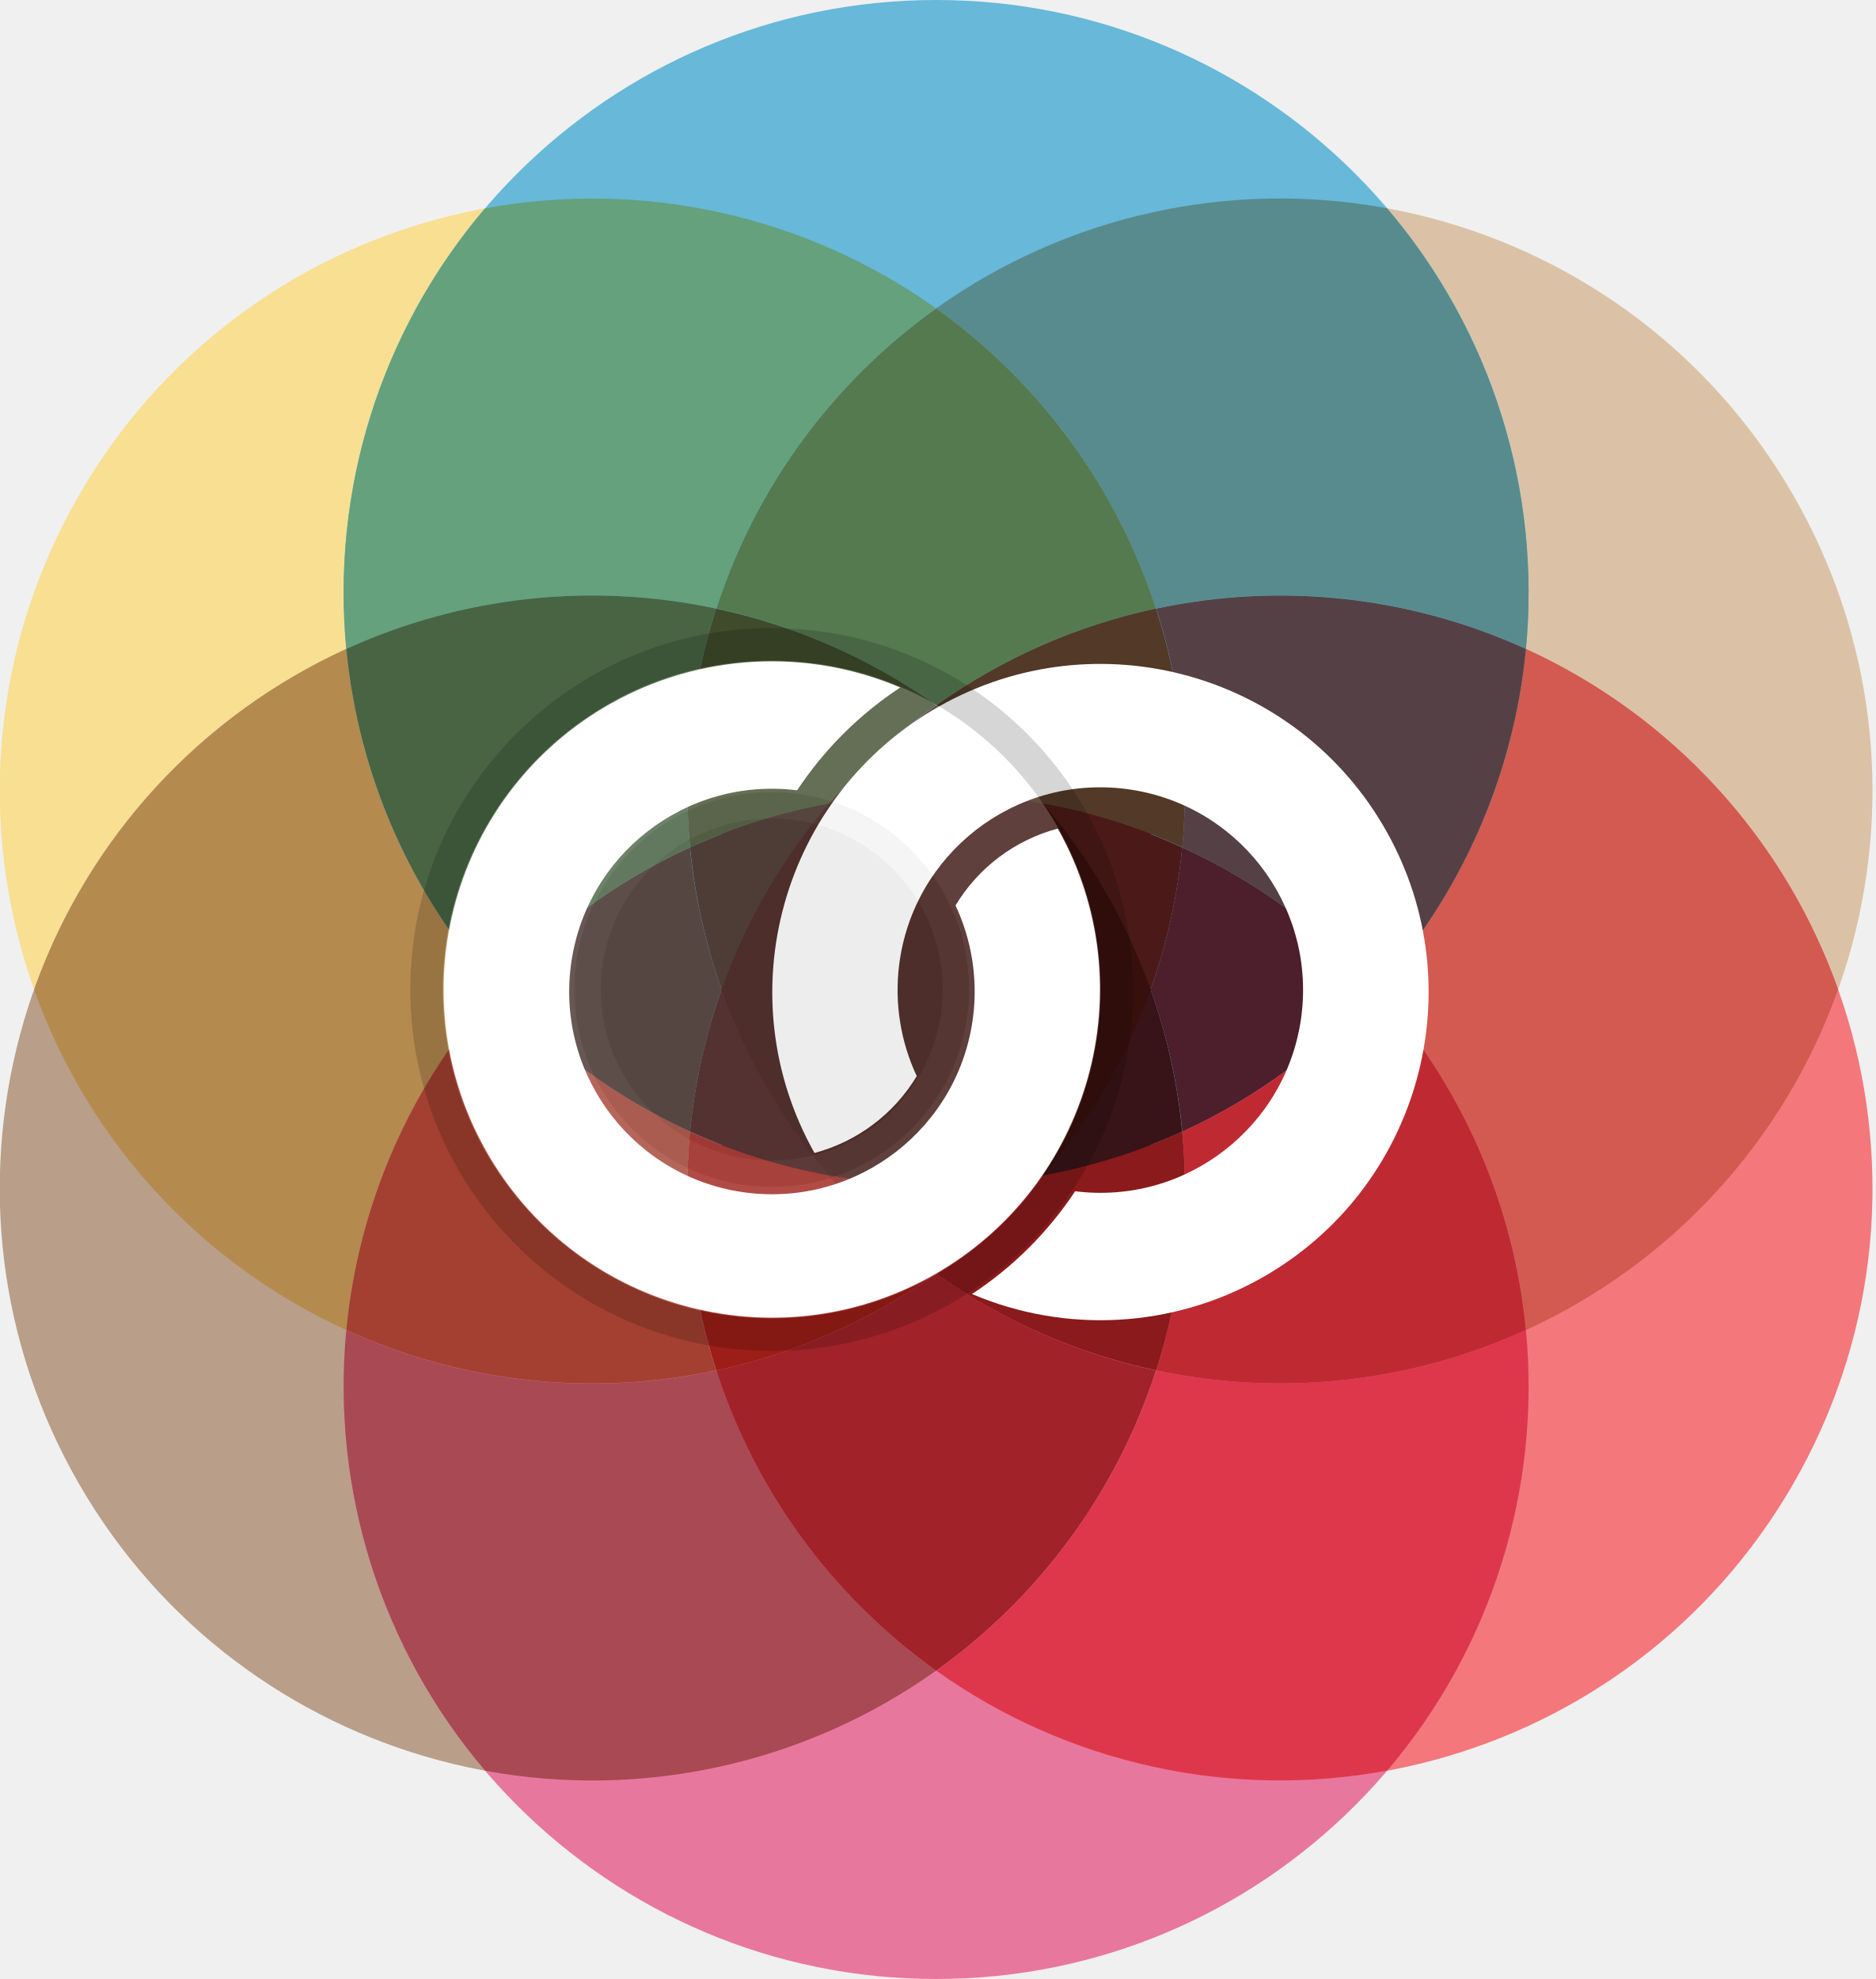
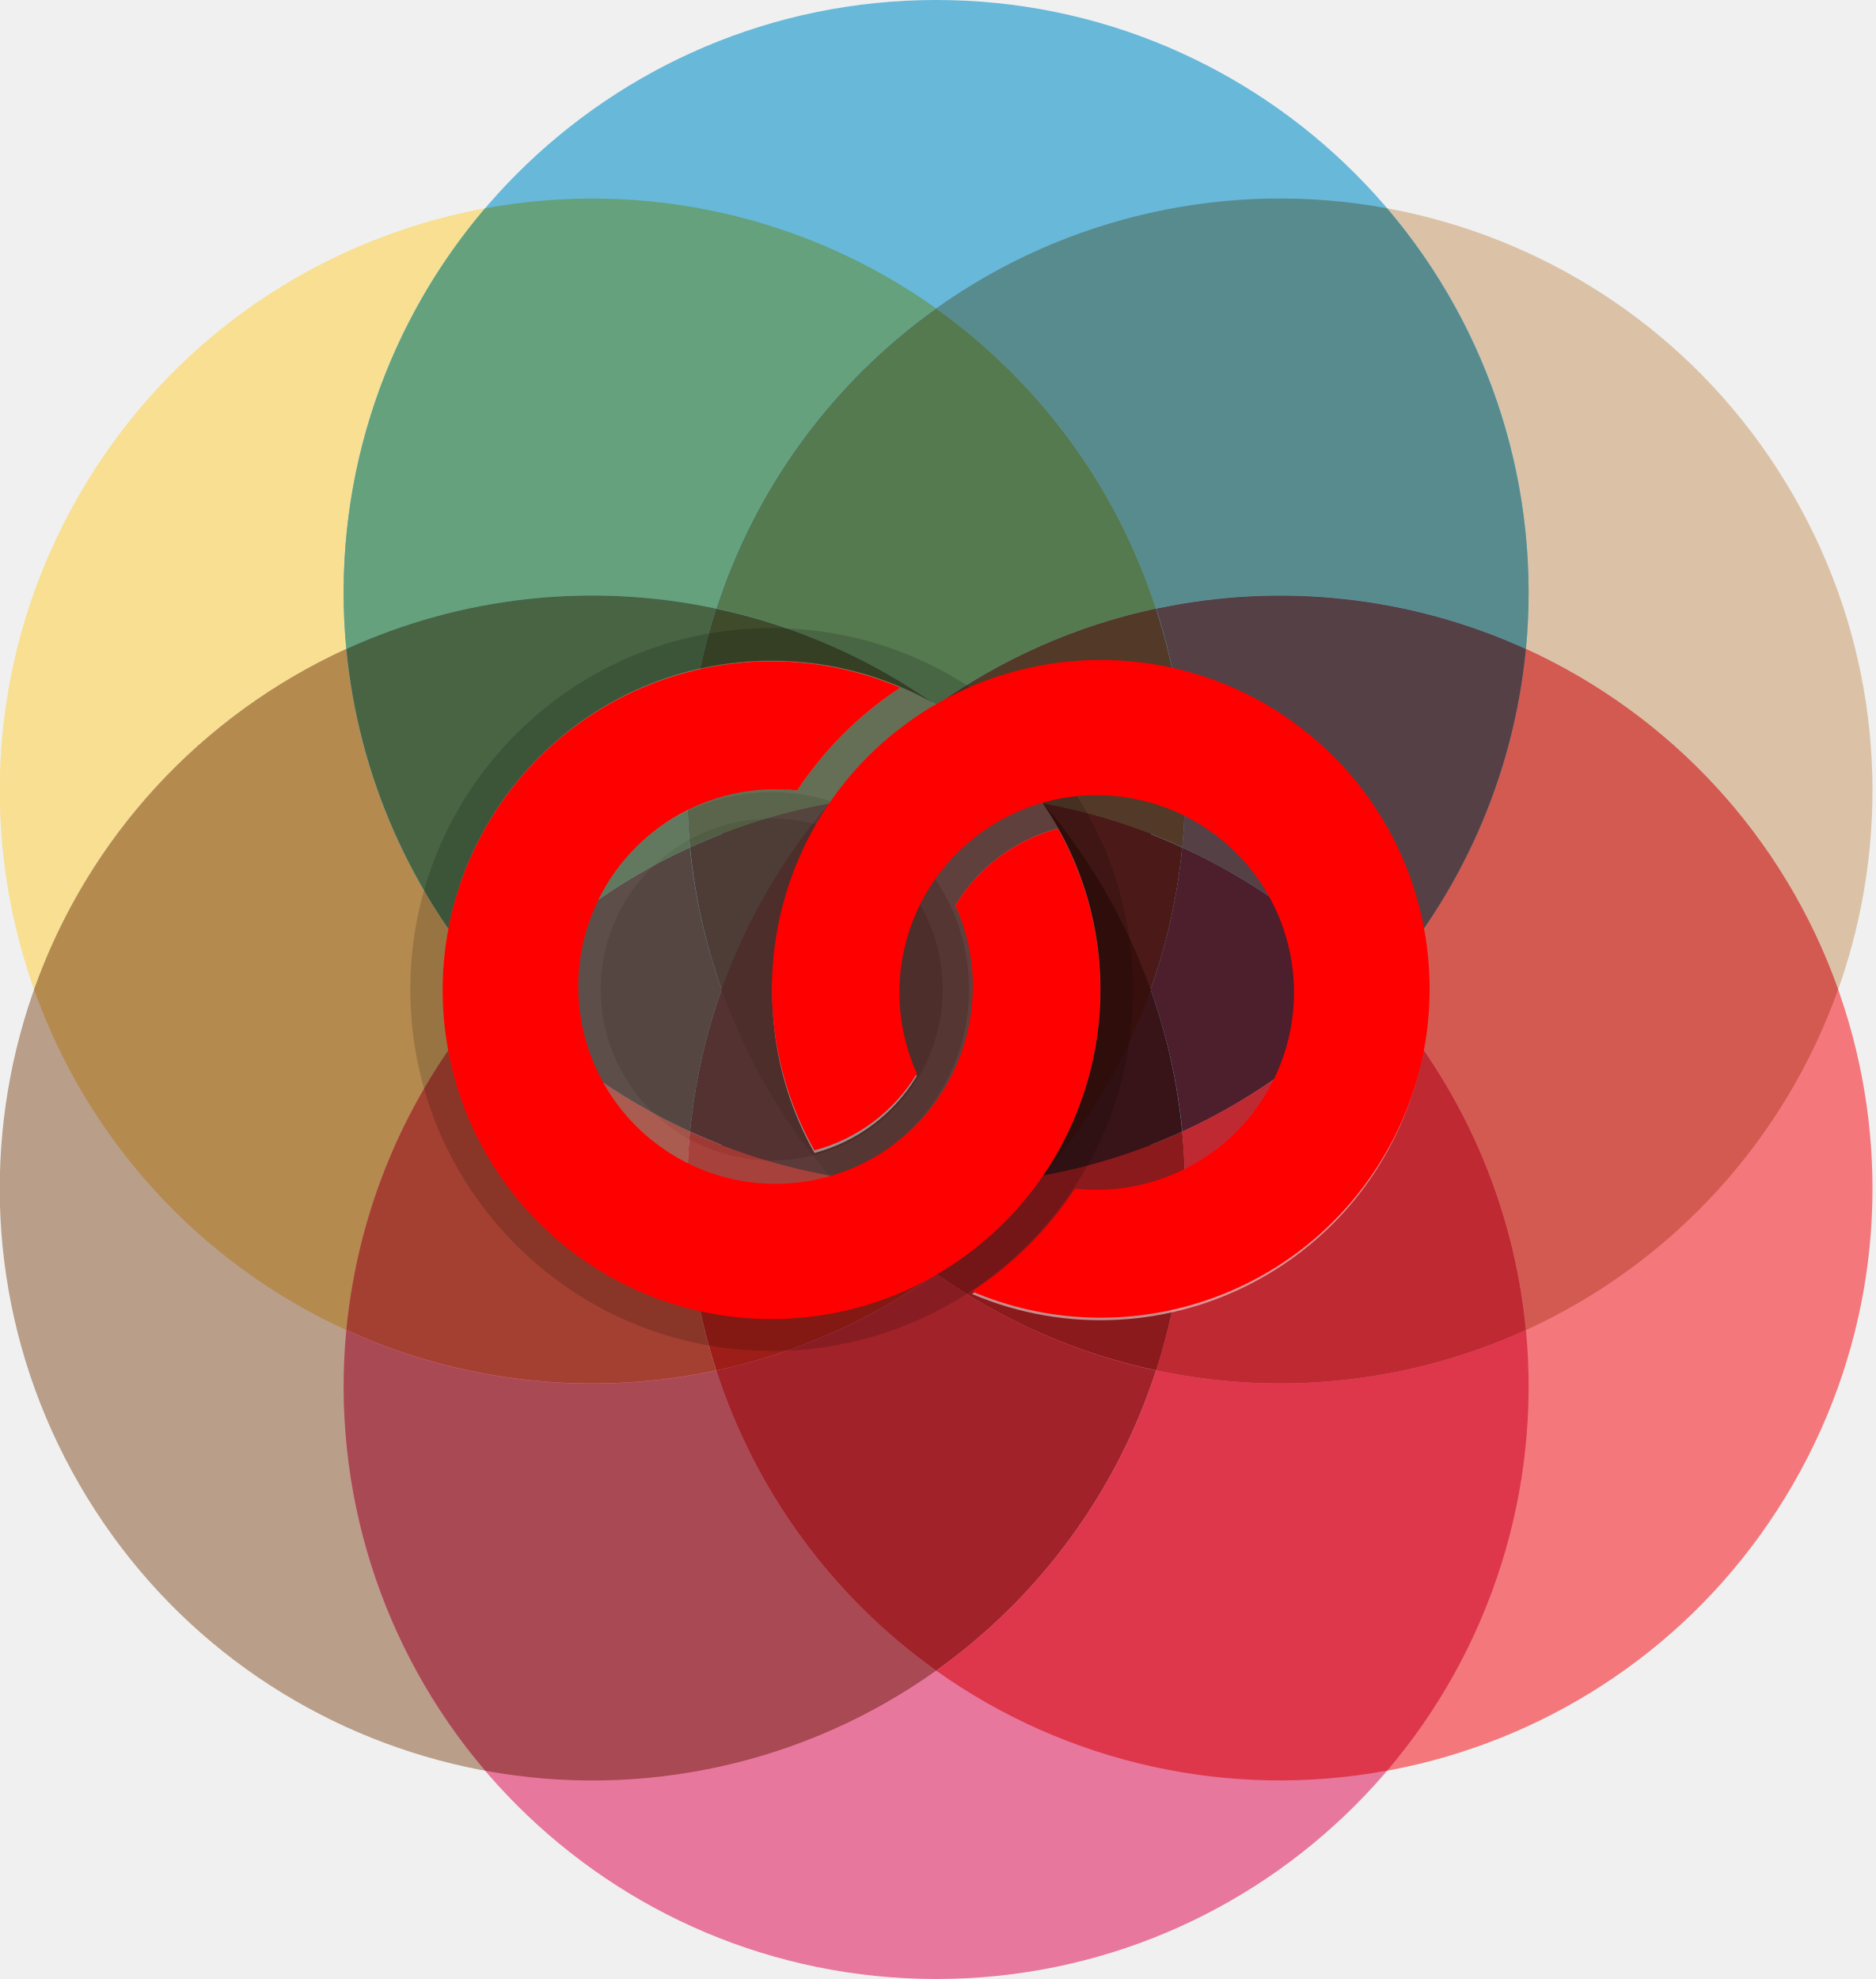
<svg xmlns="http://www.w3.org/2000/svg" xmlns:xlink="http://www.w3.org/1999/xlink" viewBox="-3160 -3340 6330 6680" _width="6330" _height="6680" _x="-3160" _y="-3340">
  <defs>
    <circle id="e" r="2e3" cy="-1340" />
    <path id="d" _points="0-2299 742-1286 1991-1150 1522-2637" d="M0-2299A 2e3 2e3 0 0 1 742-1286 2e3 2e3 0 0 1 1991-1150 2e3 2e3 0 0 0 1522-2637 2e3 2e3 0 0 0 0-2299 " />
    <path id="c" _points="0-2299 742-1286 0-959 -742-1286" d="M0-2299A 2e3 2e3 0 0 1 742-1286 2e3 2e3 0 0 0 0-959 2e3 2e3 0 0 0 -742-1286 2e3 2e3 0 0 1 0-2299 " />
    <path id="b" _points="0-959 362-627 831-480 742-1286" d="M0-959A 2e3 2e3 0 0 1 362-627 2e3 2e3 0 0 1 831-480 2e3 2e3 0 0 0 742-1286 2e3 2e3 0 0 0 0-959 " />
    <path id="a" _points="0-959 362-627 -362-627" d="M0-959A 2e3 2e3 0 0 1 362-627 2e3 2e3 0 0 0 -362-627 2e3 2e3 0 0 1 0-959 " />
  </defs>
  <use xlink:href="#e" fill="#f8df92" transform="rotate(300)" />
  <use xlink:href="#e" fill="#b99e89" transform="rotate(240)" />
  <use xlink:href="#e" fill="#dbc2a6" transform="rotate(60)" />
  <use xlink:href="#e" fill="#f4777c" transform="rotate(120)" />
  <use xlink:href="#e" fill="#e8779d" transform="rotate(180)" />
  <use xlink:href="#e" fill="#67b8d9" />
  <rect fill="#37100d" x="-725" y="-660" width="1450" height="1320" />
  <use xlink:href="#d" fill="#588b8d" />
  <use xlink:href="#c" fill="#567a50" />
  <use xlink:href="#b" fill="#533928" />
  <use xlink:href="#a" fill="#3c2315" />
  <g transform="rotate(60)">
    <use xlink:href="#d" fill="#d25a51" />
    <use xlink:href="#c" fill="#554145" />
    <use xlink:href="#b" fill="#4d1e2b" />
    <use xlink:href="#a" fill="#4b1a18" />
  </g>
  <g transform="rotate(120)">
    <use xlink:href="#d" fill="#de374c" />
    <use xlink:href="#c" fill="#bf2a32" />
    <use xlink:href="#b" fill="#8a1a1b" />
    <use xlink:href="#a" fill="#381317" />
  </g>
  <g transform="rotate(180)">
    <use xlink:href="#d" fill="#a84954" />
    <use xlink:href="#c" fill="#a12229" />
    <use xlink:href="#b" fill="#9d1e18" />
    <use xlink:href="#a" fill="#87170f" />
  </g>
  <g transform="rotate(240)">
    <use xlink:href="#d" fill="#b48a4f" />
    <use xlink:href="#c" fill="#a34031" />
    <use xlink:href="#b" fill="#422e29" />
    <use xlink:href="#a" fill="#3f1514" />
  </g>
  <g transform="rotate(300)">
    <use xlink:href="#d" fill="#64a17c" />
    <use xlink:href="#c" fill="#486443" />
    <use xlink:href="#b" fill="#3f4b2b" />
    <use xlink:href="#a" fill="#38231b" />
  </g>
-   <path fill="#fff" d="M410.606-543.146C710.526-10.029,521.478,665.285-11.64,965.205  c-533.122,299.915-1208.436,110.866-1508.35-422.252C-1819.909,9.831-1630.86-665.478-1097.737-965.396  c299.519-168.5,660.288-188.422,976.535-53.912c-138.267,90.953-256.661,209.001-348.028,346.993  c-375.031-46.951-717.112,219.014-764.058,594.041c-46.945,375.034,219.022,717.112,594.05,764.058  c375.025,46.945,717.106-219.014,764.052-594.048c16.055-128.252-4.535-258.428-59.396-375.457  C142.513-411.665,266.271-504.679,410.606-543.146" />
-   <path fill="#fff" d="M-410.613,551.816C-710.527,18.692-521.479-656.615,11.64-956.535  c533.123-299.92,1208.428-110.871,1508.351,422.252C1819.909-1.162,1630.86,674.148,1097.735,974.066  c-299.518,168.499-660.285,188.417-976.535,53.912c138.266-90.959,256.656-209,348.029-346.992  c375.027,46.945,717.105-219.02,764.057-594.048c46.945-375.027-219.02-717.107-594.047-764.057         C264.212-724.064-77.866-458.099-124.817-83.072c-16.057,128.252,4.541,258.428,59.4,375.464         C-142.513,420.335-266.277,513.343-410.613,551.816" />
+   <g opacity="0.5">
+     <path fill="#fff" d="M410.606-543.146C710.526-10.029,521.478,665.285-11.64,965.205  c-533.122,299.915-1208.436,110.866-1508.35-422.252C-1819.909,9.831-1630.86-665.478-1097.737-965.396  c299.519-168.5,660.288-188.422,976.535-53.912c-138.267,90.953-256.661,209.001-348.028,346.993  c-375.031-46.951-717.112,219.014-764.058,594.041c-46.945,375.034,219.022,717.112,594.05,764.058  c375.025,46.945,717.106-219.014,764.052-594.048c16.055-128.252-4.535-258.428-59.396-375.457  C142.513-411.665,266.271-504.679,410.606-543.146" />
+     <path fill="#fff" d="M-410.613,551.816C-710.527,18.692-521.479-656.615,11.64-956.535  c533.123-299.92,1208.428-110.871,1508.351,422.252C1819.909-1.162,1630.86,674.148,1097.735,974.066  c-299.518,168.499-660.285,188.417-976.535,53.912c138.266-90.959,256.656-209,348.029-346.992  c375.027,46.945,717.105-219.02,764.057-594.048c46.945-375.027-219.02-717.107-594.047-764.057         C264.212-724.064-77.866-458.099-124.817-83.072c-16.057,128.252,4.541,258.428,59.4,375.464         C-142.513,420.335-266.277,513.343-410.613,551.816" />
+   </g>
  <g opacity="0.2">
    <circle fill="#000" cx="-555" r="1220" opacity=".8" />
    <circle fill="#fff" cx="-555" r="1110" />
    <circle fill="#ccc" cx="-555" r="666" />
    <circle fill="#000" cx="-555" r="577" opacity=".2" />
  </g>
+   <path id="l" fill="red" _points="-121-1019 r1110 411-543 r577 65-284 r666 -469-672 r1220" d="M-121-1019A 1110 1110 0 1 0 411-543  577  577 0 0 0 65-284  666  666 0 1 1-469-672 1220 1220 0 0 1-121-1019" _old="M23-30A  61.5 61.5 0 1 1-6.53-56.44  68 68 0 0 0-25.855-37.172  38 38 0 1 0 3.833-15.595  32 32 0 0 1 23-30" />
+   <use xlink:href="#l" transform="rotate(180)" />
</svg>
